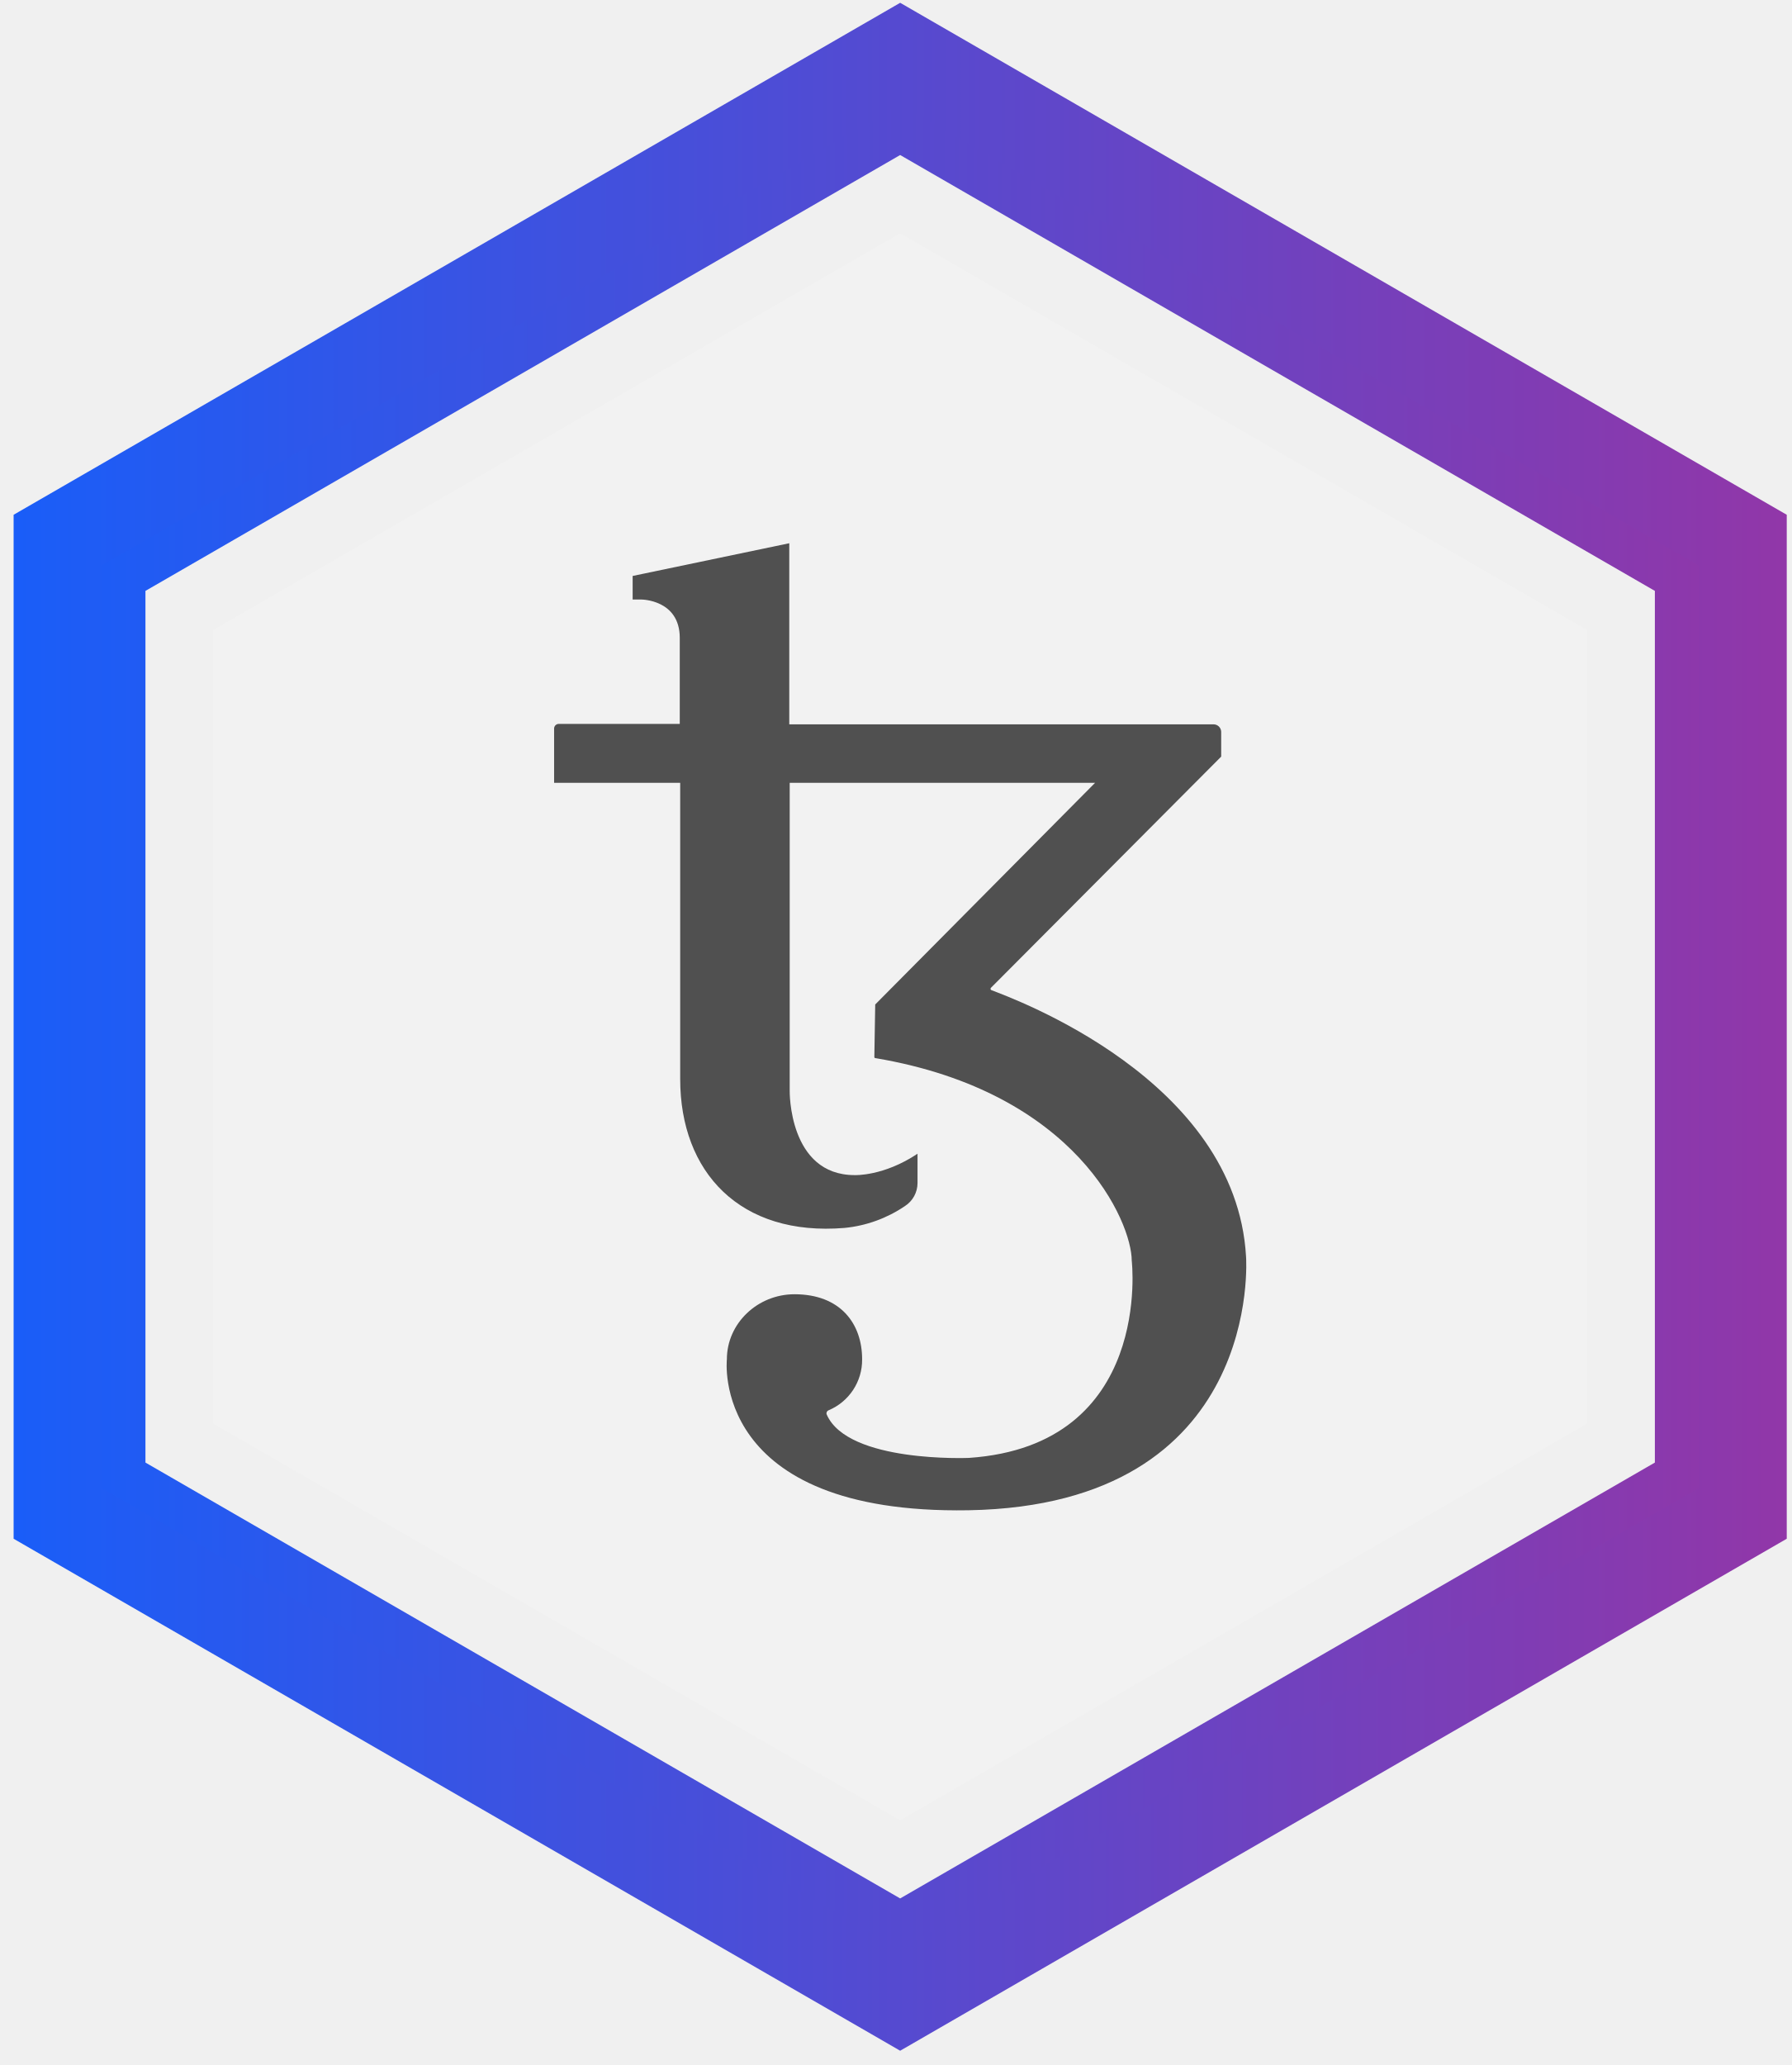
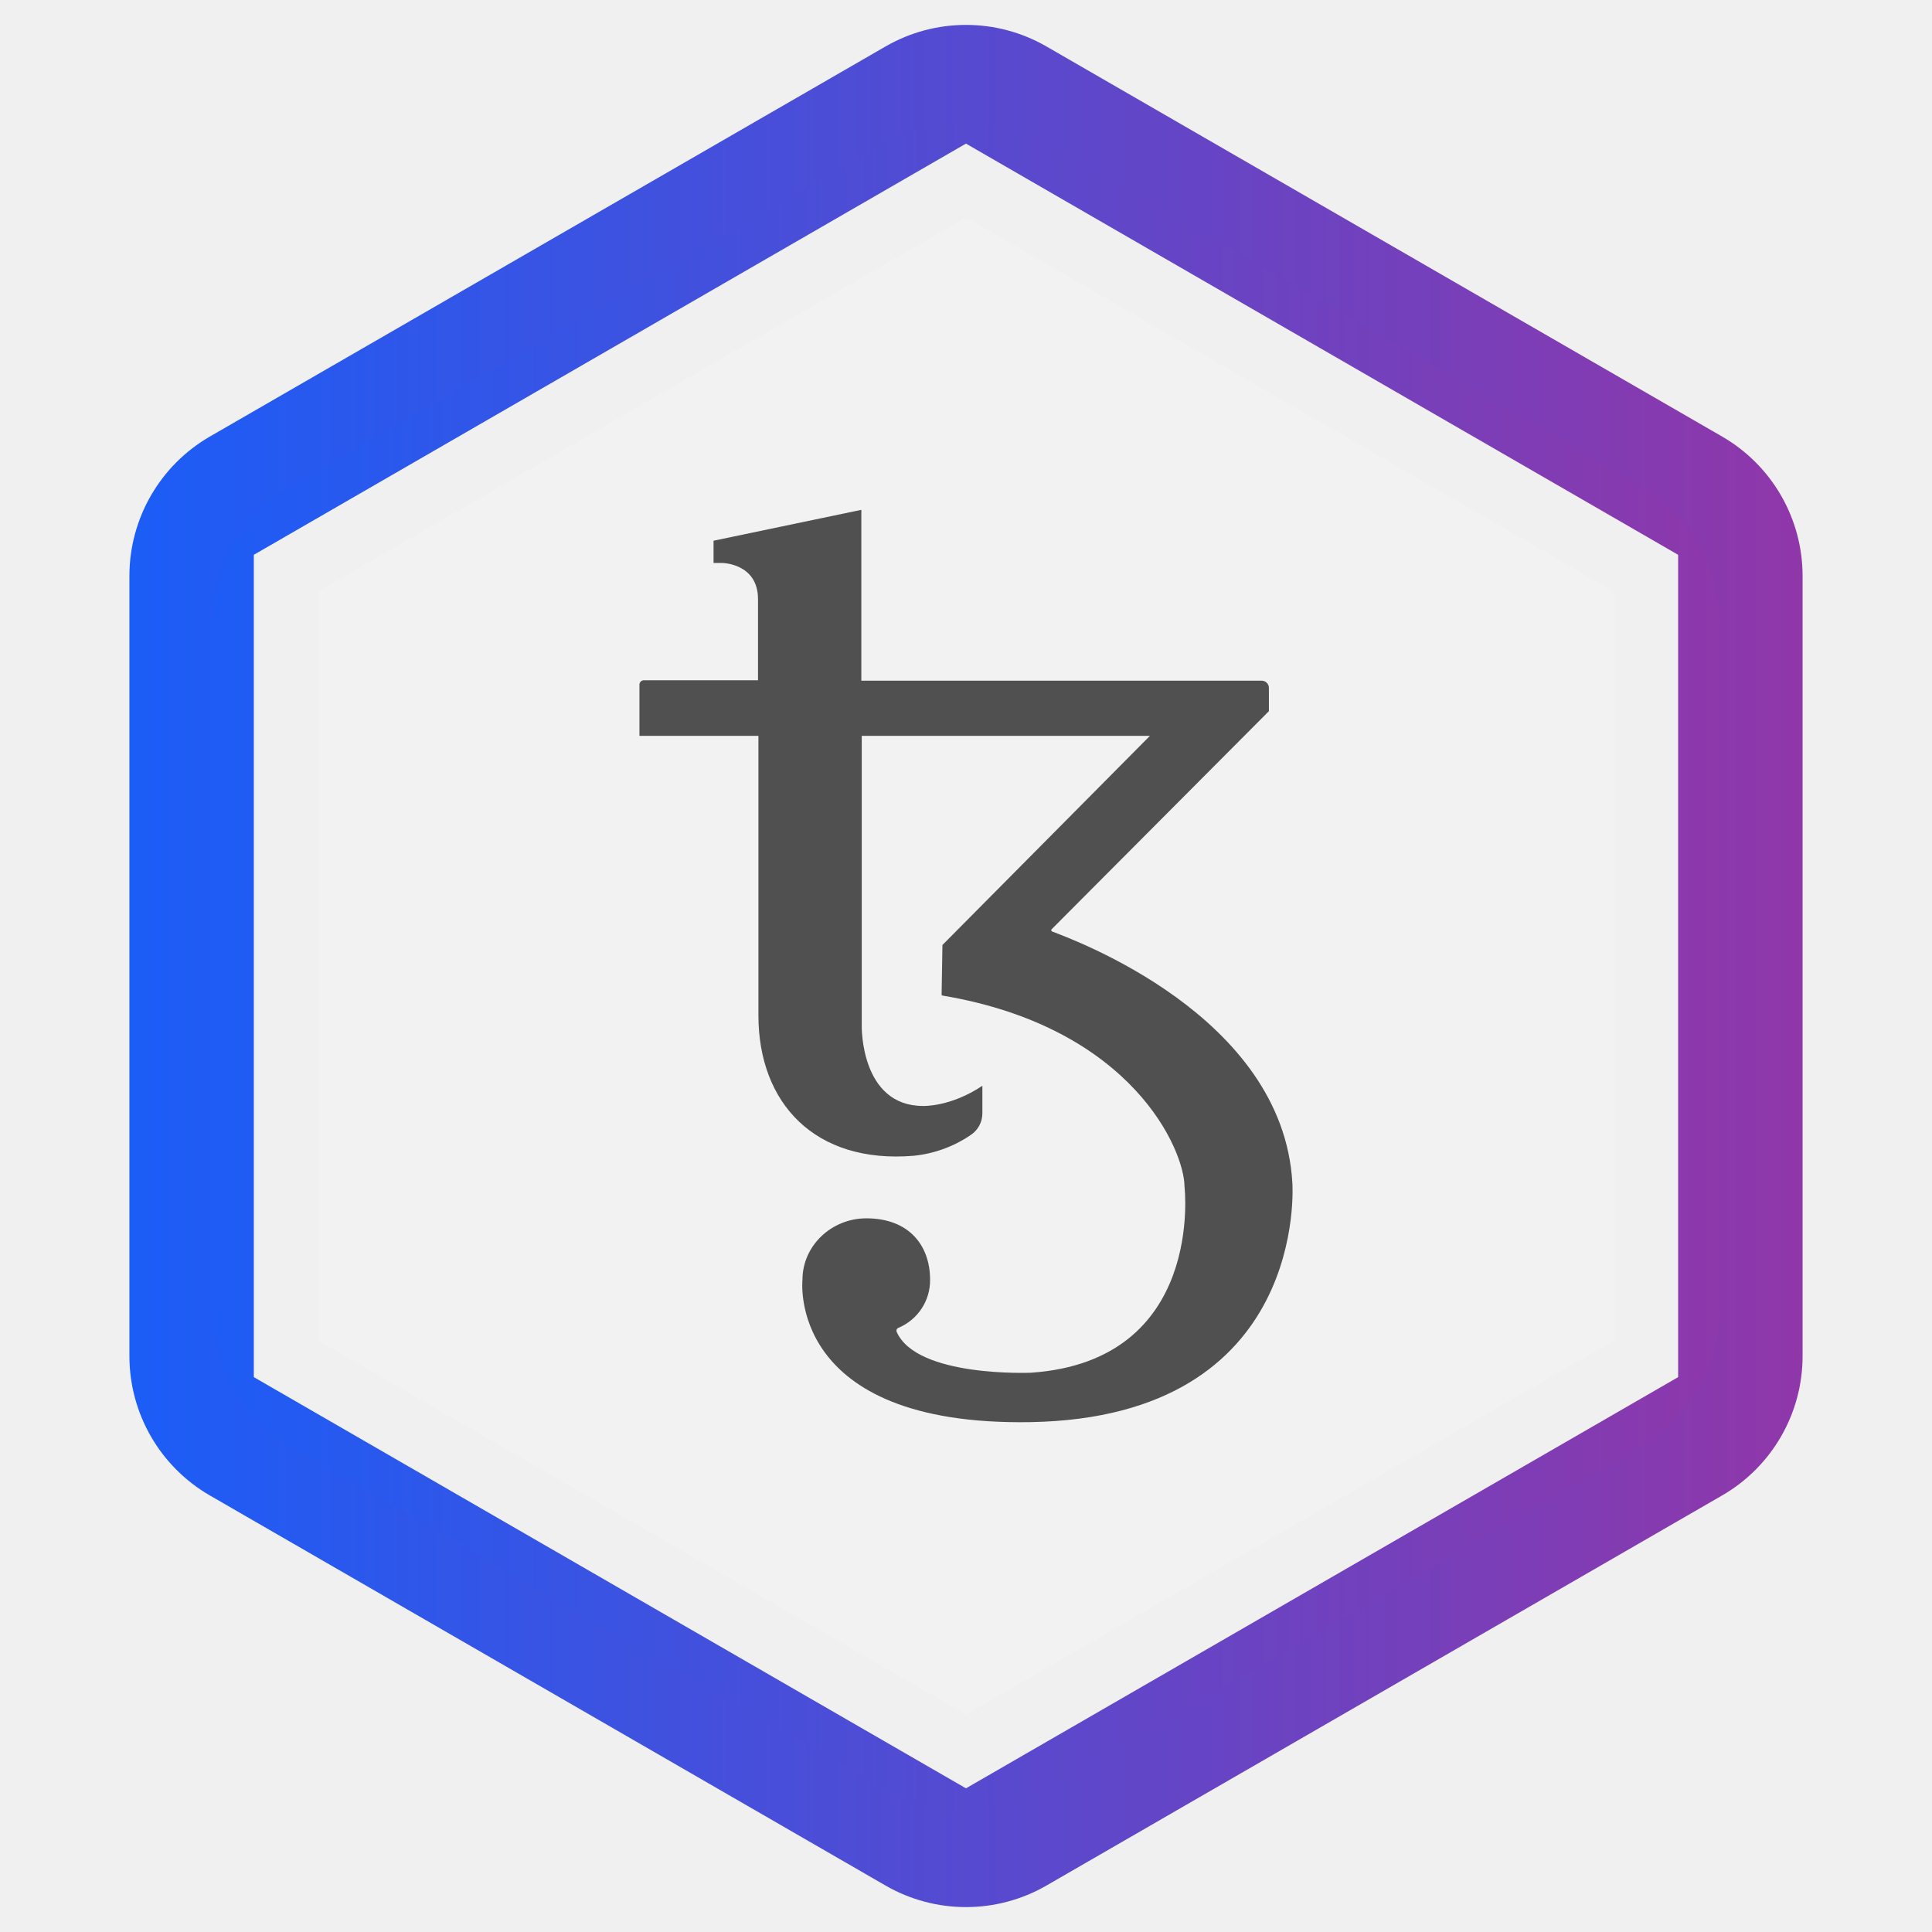
- <svg xmlns="http://www.w3.org/2000/svg" xmlns:xlink="http://www.w3.org/1999/xlink" width="105px" height="121px" viewBox="0 0 105 121" version="1.1">
+ <svg xmlns="http://www.w3.org/2000/svg" xmlns:xlink="http://www.w3.org/1999/xlink" width="120px" height="120px" viewBox="0 0 120 120" version="1.1">
  <defs>
    <linearGradient x1="-37.5%" y1="50%" x2="112.5%" y2="50%" id="linearGradient-1">
      <stop stop-color="#0F61FF" offset="0%" />
      <stop stop-color="#0F61FF" offset="18.466%" />
      <stop stop-color="#9F329F" offset="100%" />
    </linearGradient>
    <linearGradient x1="-37.5%" y1="50%" x2="112.5%" y2="50%" id="linearGradient-2">
      <stop stop-color="#0F61FF" offset="0%" />
      <stop stop-color="#0F61FF" offset="18.466%" />
      <stop stop-color="#9F329F" offset="100%" />
    </linearGradient>
-     <polygon id="path-3" points="40.265 0 80.53 23.247 80.53 69.741 40.265 92.988 0 69.741 0 23.247" />
+     <polygon id="path-3" points="60.001 13.508 100.266 36.755 100.266 83.249 60.001 106.496 19.736 83.249 19.736 36.755" />
  </defs>
-   <g id="ꜰTokens" stroke="none" stroke-width="1" fill="none" fill-rule="evenodd">
-     <g id="ꜰXTZ" transform="translate(0.797678, 0.163865)">
-       <path d="M101.347,31.487 L51.961,2.974 L2.576,31.487 L2.576,88.513 L51.961,117.026 L101.347,88.513 L101.347,31.487 Z M51.96,8.92 L96.193,34.46 L96.193,85.536 L51.96,111.076 L7.727,85.536 L7.727,34.46 L51.96,8.92 Z" id="Path" fill="url(#linearGradient-1)" fill-rule="nonzero" />
-       <path d="M103.923,30 L51.961,0 L0,30 L0,90 L51.961,120 L103.923,90 L103.923,30 Z M51.961,5.949 L98.771,32.974 L98.771,87.026 L51.961,114.051 L5.152,87.026 L5.152,32.974 L51.961,5.949 Z" id="Path" fill="url(#linearGradient-2)" fill-rule="nonzero" />
-       <g id="Clipped" transform="translate(11.69708, 13.50784)">
-         <mask id="mask-4" fill="white">
-           <use xlink:href="#path-3" />
-         </mask>
-         <g id="Path" />
-         <g id="Group" mask="url(#mask-4)" fill-rule="nonzero">
-           <g transform="translate(-8.675983, -2.447105)">
-             <path d="M48.941,97.882 C75.971,97.882 97.882,75.97 97.882,48.941 C97.882,21.912 75.971,0 48.941,0 C21.912,0 0,21.912 0,48.941 C0,75.97 21.912,97.882 48.941,97.882 Z" id="Path" fill="#F2F2F2" />
-             <path d="M69.212,62.414 C68.623,52.007 55.532,47.276 54.279,46.79 C54.228,46.765 54.228,46.714 54.253,46.663 L67.754,33.11 L67.754,31.653 C67.746,31.415 67.557,31.226 67.319,31.218 L42.44,31.218 L42.44,23.061 L42.44,23.061 L42.44,20.607 L33.26,22.524 L33.26,23.905 L33.771,23.905 C33.771,23.905 36.022,23.905 36.022,26.155 L36.022,31.193 L28.913,31.193 C28.775,31.203 28.668,31.31 28.657,31.448 L28.657,34.645 L36.047,34.645 L36.047,52.007 C36.047,57.453 39.55,61.238 45.687,60.726 C46.95,60.601 48.165,60.161 49.216,59.448 C49.679,59.151 49.957,58.642 49.957,58.092 L49.957,56.379 C47.963,57.709 46.275,57.632 46.275,57.632 C42.389,57.632 42.465,52.697 42.465,52.697 L42.465,34.645 L60.364,34.645 L47.477,47.634 C47.451,49.347 47.426,50.677 47.426,50.703 C47.421,50.741 47.449,50.774 47.487,50.779 C47.492,50.779 47.497,50.779 47.503,50.779 C59.316,52.774 62.512,60.419 62.512,62.644 C62.512,62.644 63.791,73.46 52.975,74.202 C52.975,74.202 45.892,74.508 44.639,71.67 C44.593,71.578 44.634,71.466 44.726,71.422 C44.731,71.42 44.736,71.417 44.741,71.414 C45.945,70.911 46.725,69.729 46.71,68.423 C46.71,66.326 45.431,64.613 42.747,64.613 C40.573,64.613 38.783,66.326 38.783,68.423 C38.783,68.423 37.76,77.526 52.949,77.27 C70.286,76.963 69.212,62.414 69.212,62.414 Z" id="s" fill="#505050" />
-           </g>
-         </g>
-       </g>
-     </g>
+   <g id="ꜰXTZ" stroke="none" fill="none">
+     <path d="M109.386,31.487 L60,2.974 L10.614,31.487 L10.614,88.513 L60,117.026 L109.386,88.513 L109.386,31.487 Z M59.998,8.92 L104.232,34.46 L104.232,85.536 L59.998,111.076 L15.765,85.536 L15.765,34.46 L59.998,8.92 Z" id="Path" fill="url(#linearGradient-1)" fill-rule="nonzero" />
+     <path d="M106.962,27.113 L65,2.887 C61.906,1.1 58.094,1.1 55,2.887 L13.038,27.113 C9.944,28.9 8.038,32.201 8.038,35.773 L8.038,84.227 C8.038,87.799 9.944,91.101 13.038,92.887 L55,117.113 C58.094,118.9 61.906,118.9 65,117.113 L106.962,92.887 C110.056,91.101 111.962,87.799 111.962,84.227 L111.962,35.774 C111.962,32.201 110.056,28.9 106.962,27.113 Z M65,8.835 L101.81,30.088 C104.904,31.874 106.81,35.175 106.81,38.748 L106.81,81.252 C106.81,84.825 104.904,88.126 101.81,89.913 L65,111.165 C61.906,112.951 58.094,112.951 55,111.165 L18.19,89.913 C15.096,88.126 13.19,84.825 13.19,81.252 L13.19,38.748 C13.19,35.175 15.096,31.874 18.19,30.088 L55,8.835 C58.094,7.049 61.906,7.049 65,8.835 Z" id="Path" fill="url(#linearGradient-2)" fill-rule="nonzero" />
+     <mask id="mask-4" fill="white">
+       <use xlink:href="#path-3" />
+     </mask>
+     <g id="Path" />
+     <path d="M60.001,108.943 C87.03,108.943 108.942,87.031 108.942,60.002 C108.942,32.972 87.03,11.061 60.001,11.061 C32.971,11.061 11.06,32.972 11.06,60.002 C11.06,87.031 32.971,108.943 60.001,108.943 Z" id="Path" fill="#F2F2F2" fill-rule="nonzero" mask="url(#mask-4)" />
+     <path d="M80.271,73.474 C79.683,63.067 66.591,58.337 65.338,57.851 C65.287,57.826 65.287,57.774 65.313,57.723 L78.814,44.171 L78.814,42.714 C78.806,42.476 78.617,42.287 78.379,42.279 L53.499,42.279 L53.499,34.122 L53.499,34.122 L53.499,31.667 L44.32,33.585 L44.32,34.966 L44.831,34.966 C44.831,34.966 47.081,34.966 47.081,37.216 L47.081,42.253 L39.973,42.253 C39.835,42.264 39.727,42.371 39.717,42.509 L39.717,45.705 L47.107,45.705 L47.107,63.067 C47.107,68.514 50.61,72.298 56.747,71.787 C58.01,71.662 59.224,71.222 60.275,70.508 C60.738,70.212 61.017,69.703 61.017,69.153 L61.017,67.44 C59.022,68.77 57.335,68.693 57.335,68.693 C53.448,68.693 53.525,63.758 53.525,63.758 L53.525,45.705 L71.424,45.705 L58.537,58.695 C58.511,60.408 58.485,61.738 58.485,61.763 C58.48,61.802 58.508,61.835 58.547,61.84 C58.552,61.84 58.557,61.84 58.562,61.84 C70.376,63.835 73.572,71.48 73.572,73.705 C73.572,73.705 74.85,84.521 64.034,85.262 C64.034,85.262 56.951,85.569 55.698,82.731 C55.652,82.639 55.693,82.526 55.785,82.483 C55.79,82.48 55.795,82.478 55.801,82.475 C57.005,81.971 57.785,80.79 57.769,79.483 C57.769,77.387 56.491,75.673 53.806,75.673 C51.633,75.673 49.843,77.387 49.843,79.483 C49.843,79.483 48.82,88.586 64.009,88.331 C81.345,88.024 80.271,73.474 80.271,73.474 Z" id="s" fill="#505050" fill-rule="nonzero" mask="url(#mask-4)" />
  </g>
</svg>
